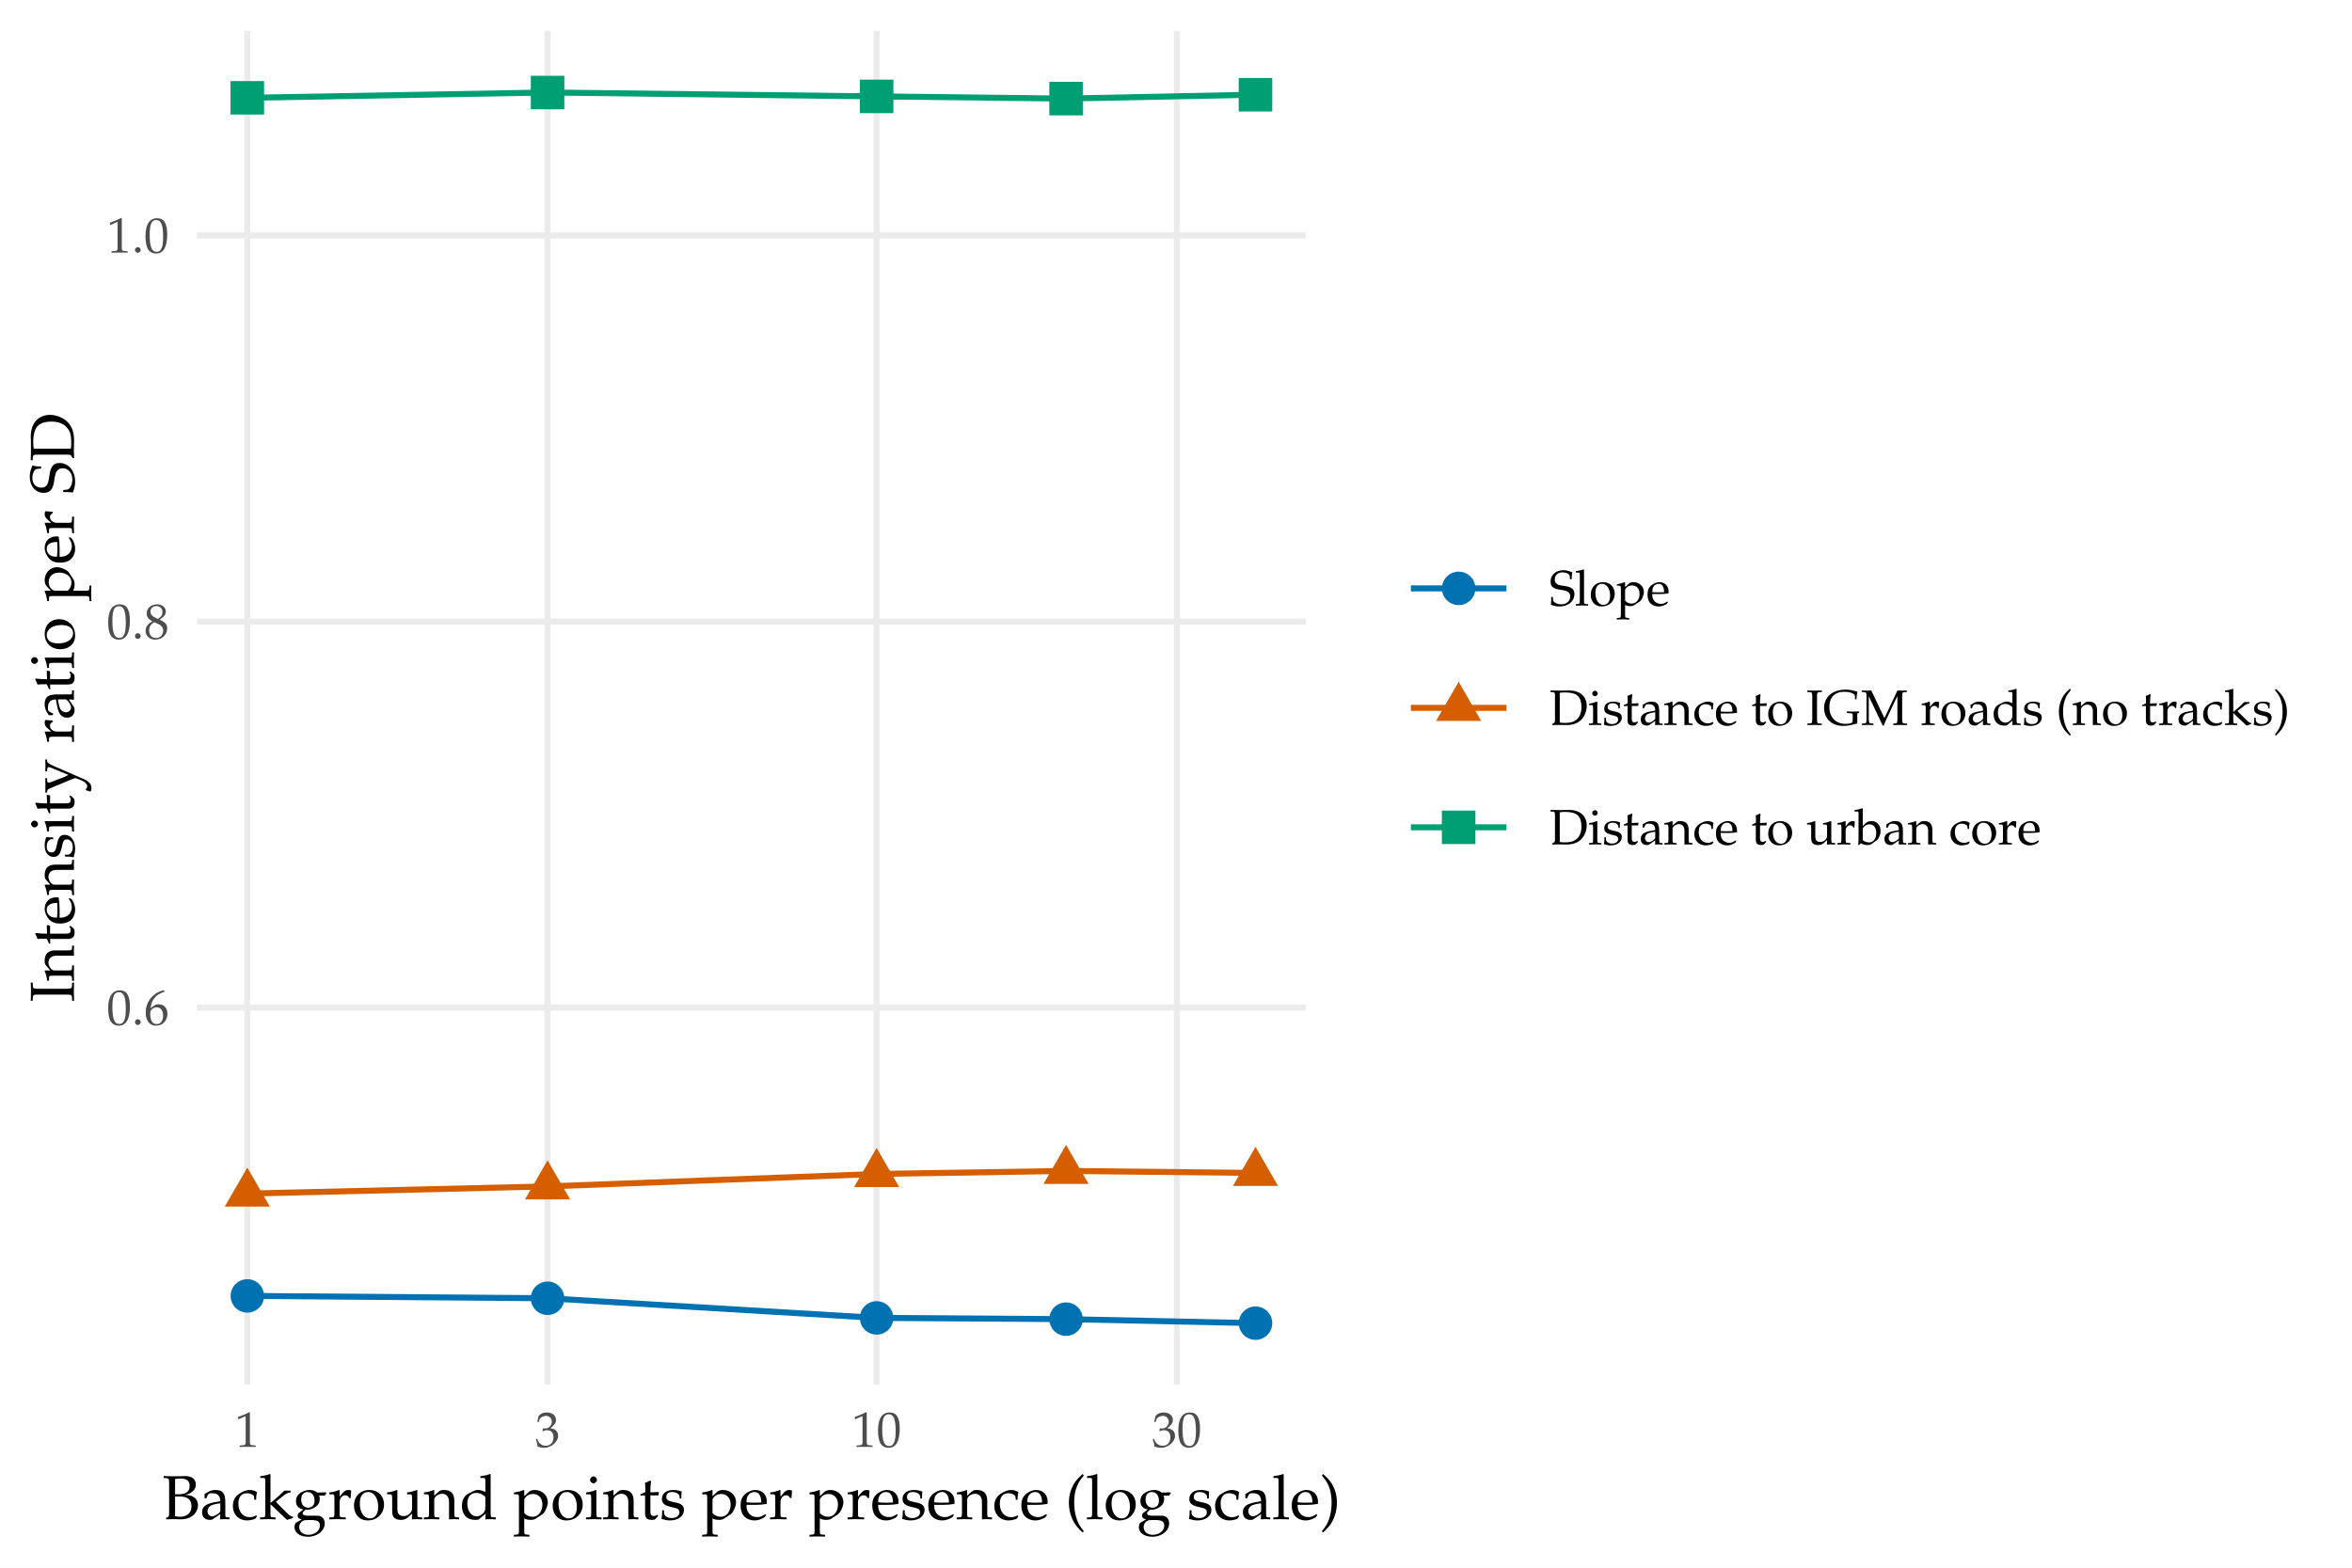
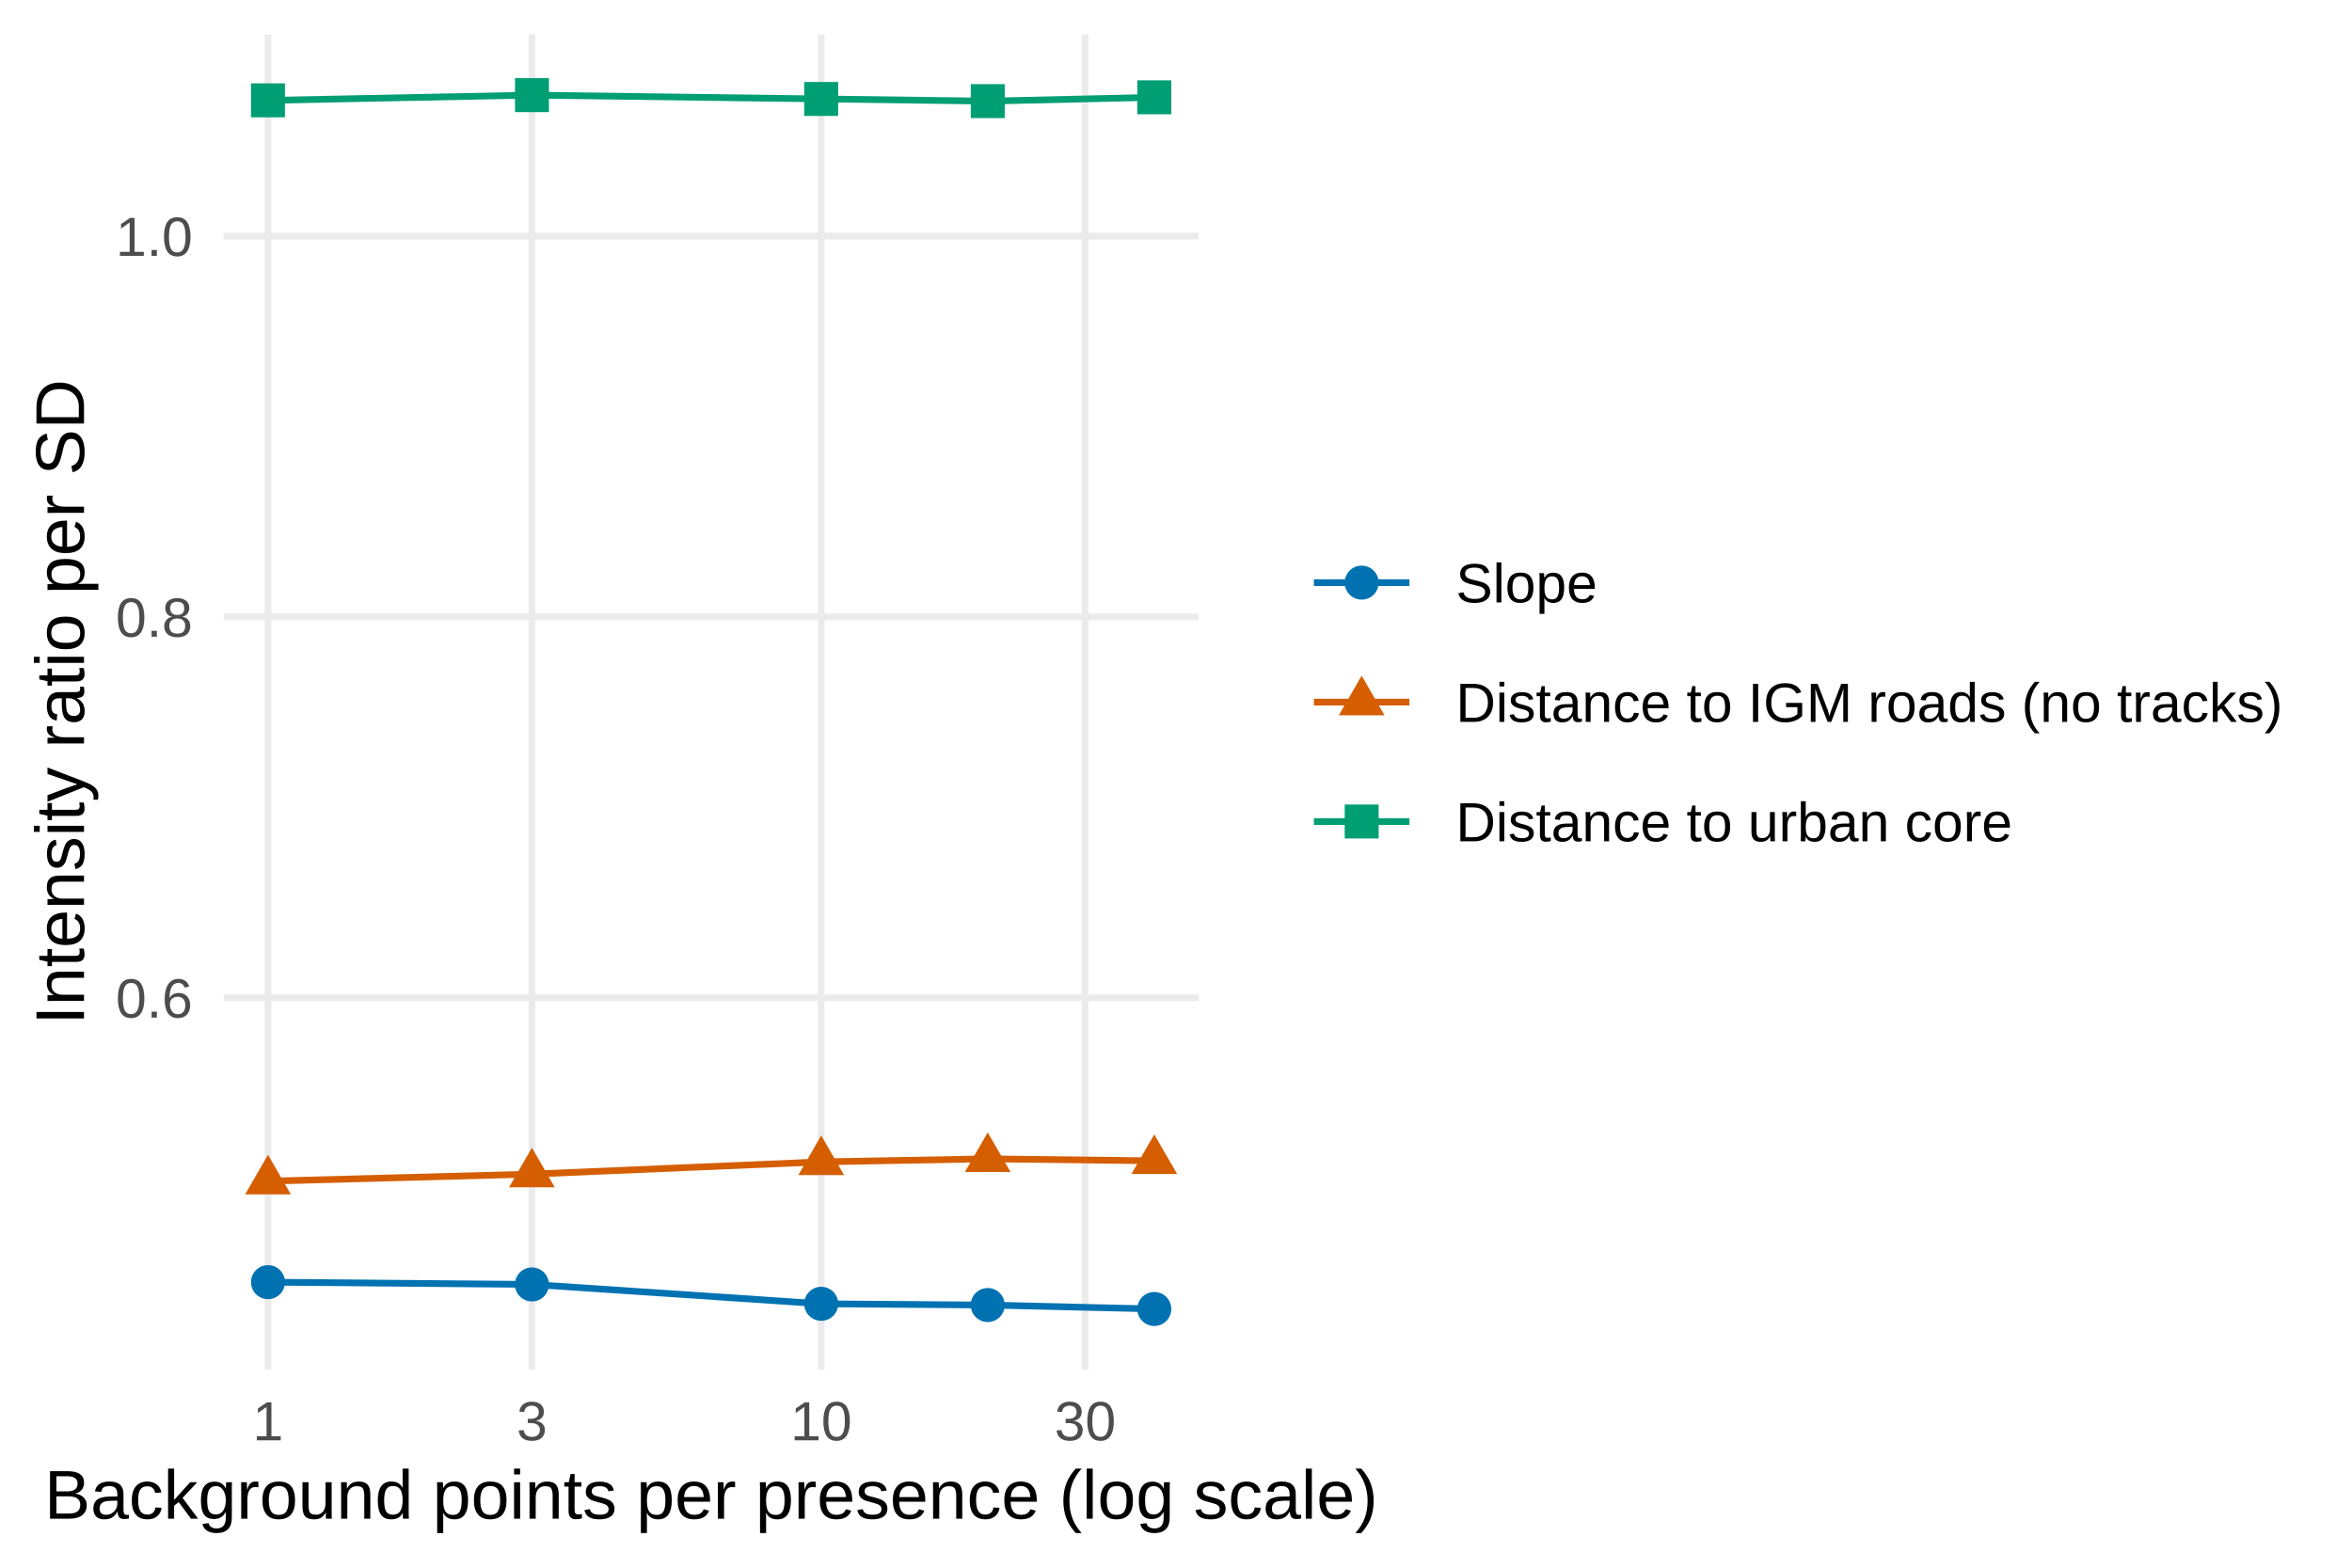
<svg xmlns="http://www.w3.org/2000/svg" width="340.16pt" height="226.77pt" viewBox="0 0 340.16 226.77">
  <g class="svglite">
    <defs>
      <style type="text/css">
    .svglite line, .svglite polyline, .svglite polygon, .svglite path, .svglite rect, .svglite circle {
      fill: none;
      stroke: #000000;
      stroke-linecap: round;
      stroke-linejoin: round;
      stroke-miterlimit: 10.00;
    }
    .svglite text {
      white-space: pre;
    }
    .svglite g.glyphgroup path {
      fill: inherit;
      stroke: none;
    }
  </style>
    </defs>
    <rect width="100%" height="100%" style="stroke: none; fill: #FFFFFF;" />
    <defs>
      <clipPath id="cpMC4wMHwzNDAuMTZ8MC4wMHwyMjYuNzc=">
        <rect x="0.00" y="0.00" width="340.16" height="226.77" />
      </clipPath>
    </defs>
    <g clip-path="url(#cpMC4wMHwzNDAuMTZ8MC4wMHwyMjYuNzc=)">
-       <rect x="0.00" y="0.00" width="340.16" height="226.77" style="stroke-width: 0.87; stroke: none; fill: #FFFFFF;" />
+       <rect x="-0" y="0.00" width="340.16" height="226.77" style="stroke-width: 0.97; stroke: none; fill: #FFFFFF;" />
    </g>
    <defs>
-       <clipPath id="cpMjguNDh8MTg4Ljg3fDQuNDh8MjAwLjMw">
-         <rect x="28.48" y="4.48" width="160.39" height="195.82" />
+       <clipPath id="cpMzIuMzV8MTczLjM1fDQuOTh8MTk4LjEz">
+         <rect x="32.35" y="4.98" width="141.00" height="193.15" />
      </clipPath>
    </defs>
-     <g clip-path="url(#cpMjguNDh8MTg4Ljg3fDQuNDh8MjAwLjMw)">
-       <polyline points="28.48,145.76 188.87,145.76 " style="stroke-width: 0.87; stroke: #EBEBEB; stroke-linecap: butt;" />
-       <polyline points="28.48,89.91 188.87,89.91 " style="stroke-width: 0.87; stroke: #EBEBEB; stroke-linecap: butt;" />
-       <polyline points="28.48,34.06 188.87,34.06 " style="stroke-width: 0.87; stroke: #EBEBEB; stroke-linecap: butt;" />
-       <polyline points="35.77,200.30 35.77,4.48 " style="stroke-width: 0.87; stroke: #EBEBEB; stroke-linecap: butt;" />
-       <polyline points="79.19,200.30 79.19,4.48 " style="stroke-width: 0.87; stroke: #EBEBEB; stroke-linecap: butt;" />
-       <polyline points="126.78,200.30 126.78,4.48 " style="stroke-width: 0.87; stroke: #EBEBEB; stroke-linecap: butt;" />
-       <polyline points="170.21,200.30 170.21,4.48 " style="stroke-width: 0.87; stroke: #EBEBEB; stroke-linecap: butt;" />
-       <polyline points="35.77,187.46 79.19,187.80 126.78,190.64 154.18,190.82 181.58,191.40 " style="stroke-width: 0.87; stroke: #0072B2; stroke-linecap: butt;" />
-       <polyline points="35.77,172.66 79.19,171.62 126.78,169.82 154.18,169.38 181.58,169.67 " style="stroke-width: 0.87; stroke: #D55E00; stroke-linecap: butt;" />
-       <polyline points="35.77,14.15 79.19,13.38 126.78,13.94 154.18,14.26 181.58,13.70 " style="stroke-width: 0.87; stroke: #009E73; stroke-linecap: butt;" />
-       <circle cx="35.77" cy="187.46" r="2.42" style="stroke-width: 0.58; stroke: none; fill: #0072B2;" />
-       <polygon points="35.77,168.89 39.03,174.54 32.50,174.54 " style="stroke-width: 0.58; stroke: none; fill: #D55E00;" />
-       <polygon points="33.34,16.57 38.19,16.57 38.19,11.73 33.34,11.73 " style="stroke-width: 0.58; stroke: none; fill: #009E73;" />
-       <circle cx="79.19" cy="187.80" r="2.42" style="stroke-width: 0.58; stroke: none; fill: #0072B2;" />
-       <polygon points="79.19,167.85 82.46,173.50 75.93,173.50 " style="stroke-width: 0.58; stroke: none; fill: #D55E00;" />
-       <polygon points="76.77,15.81 81.62,15.81 81.62,10.96 76.77,10.96 " style="stroke-width: 0.58; stroke: none; fill: #009E73;" />
-       <circle cx="126.78" cy="190.64" r="2.42" style="stroke-width: 0.58; stroke: none; fill: #0072B2;" />
-       <polygon points="126.78,166.05 130.05,171.71 123.52,171.71 " style="stroke-width: 0.58; stroke: none; fill: #D55E00;" />
-       <polygon points="124.36,16.37 129.21,16.37 129.21,11.52 124.36,11.52 " style="stroke-width: 0.58; stroke: none; fill: #009E73;" />
-       <circle cx="154.18" cy="190.82" r="2.42" style="stroke-width: 0.58; stroke: none; fill: #0072B2;" />
-       <polygon points="154.18,165.61 157.44,171.26 150.92,171.26 " style="stroke-width: 0.58; stroke: none; fill: #D55E00;" />
-       <polygon points="151.76,16.69 156.60,16.69 156.60,11.84 151.76,11.84 " style="stroke-width: 0.58; stroke: none; fill: #009E73;" />
-       <circle cx="181.58" cy="191.40" r="2.42" style="stroke-width: 0.58; stroke: none; fill: #0072B2;" />
-       <polygon points="181.58,165.90 184.84,171.55 178.31,171.55 " style="stroke-width: 0.58; stroke: none; fill: #D55E00;" />
-       <polygon points="179.15,16.13 184.00,16.13 184.00,11.28 179.15,11.28 " style="stroke-width: 0.58; stroke: none; fill: #009E73;" />
+     <g clip-path="url(#cpMzIuMzV8MTczLjM1fDQuOTh8MTk4LjEz)">
+       <polyline points="32.35,144.33 173.35,144.33 " style="stroke-width: 0.97; stroke: #EBEBEB; stroke-linecap: butt;" />
+       <polyline points="32.35,89.24 173.35,89.24 " style="stroke-width: 0.97; stroke: #EBEBEB; stroke-linecap: butt;" />
+       <polyline points="32.35,34.16 173.35,34.16 " style="stroke-width: 0.97; stroke: #EBEBEB; stroke-linecap: butt;" />
+       <polyline points="38.76,198.13 38.76,4.98 " style="stroke-width: 0.97; stroke: #EBEBEB; stroke-linecap: butt;" />
+       <polyline points="76.93,198.13 76.93,4.98 " style="stroke-width: 0.97; stroke: #EBEBEB; stroke-linecap: butt;" />
+       <polyline points="118.77,198.13 118.77,4.98 " style="stroke-width: 0.97; stroke: #EBEBEB; stroke-linecap: butt;" />
+       <polyline points="156.94,198.13 156.94,4.98 " style="stroke-width: 0.97; stroke: #EBEBEB; stroke-linecap: butt;" />
+       <polyline points="38.76,185.47 76.93,185.80 118.77,188.60 142.85,188.78 166.94,189.35 " style="stroke-width: 0.97; stroke: #0072B2; stroke-linecap: butt;" />
+       <polyline points="38.76,170.86 76.93,169.84 118.77,168.07 142.85,167.63 166.94,167.92 " style="stroke-width: 0.97; stroke: #D55E00; stroke-linecap: butt;" />
+       <polyline points="38.76,14.52 76.93,13.76 118.77,14.31 142.85,14.63 166.94,14.08 " style="stroke-width: 0.97; stroke: #009E73; stroke-linecap: butt;" />
+       <circle cx="38.76" cy="185.47" r="2.46" style="stroke-width: 0.64; stroke: none; fill: #0072B2;" />
+       <polygon points="38.76,167.04 42.06,172.77 35.45,172.77 " style="stroke-width: 0.64; stroke: none; fill: #D55E00;" />
+       <polygon points="36.30,16.97 41.21,16.97 41.21,12.06 36.30,12.06 " style="stroke-width: 0.64; stroke: none; fill: #009E73;" />
+       <circle cx="76.93" cy="185.80" r="2.46" style="stroke-width: 0.64; stroke: none; fill: #0072B2;" />
+       <polygon points="76.93,166.02 80.24,171.75 73.62,171.75 " style="stroke-width: 0.64; stroke: none; fill: #D55E00;" />
+       <polygon points="74.48,16.22 79.39,16.22 79.39,11.30 74.48,11.30 " style="stroke-width: 0.64; stroke: none; fill: #009E73;" />
+       <circle cx="118.77" cy="188.60" r="2.46" style="stroke-width: 0.64; stroke: none; fill: #0072B2;" />
+       <polygon points="118.77,164.25 122.08,169.98 115.46,169.98 " style="stroke-width: 0.64; stroke: none; fill: #D55E00;" />
+       <polygon points="116.31,16.77 121.22,16.77 121.22,11.86 116.31,11.86 " style="stroke-width: 0.64; stroke: none; fill: #009E73;" />
+       <circle cx="142.85" cy="188.78" r="2.46" style="stroke-width: 0.64; stroke: none; fill: #0072B2;" />
+       <polygon points="142.85,163.81 146.16,169.54 139.55,169.54 " style="stroke-width: 0.64; stroke: none; fill: #D55E00;" />
+       <polygon points="140.40,17.08 145.31,17.08 145.31,12.17 140.40,12.17 " style="stroke-width: 0.64; stroke: none; fill: #009E73;" />
+       <circle cx="166.94" cy="189.35" r="2.46" style="stroke-width: 0.64; stroke: none; fill: #0072B2;" />
+       <polygon points="166.94,164.10 170.25,169.83 163.63,169.83 " style="stroke-width: 0.64; stroke: none; fill: #D55E00;" />
+       <polygon points="164.48,16.53 169.40,16.53 169.40,11.62 164.48,11.62 " style="stroke-width: 0.64; stroke: none; fill: #009E73;" />
    </g>
    <g clip-path="url(#cpMC4wMHwzNDAuMTZ8MC4wMHwyMjYuNzc=)">
-       <text x="24.44" y="148.23" text-anchor="end" style="font-size: 7.20px;fill: #4D4D4D; font-family: &quot;Palatino Linotype&quot;;" textLength="8.98px" lengthAdjust="spacingAndGlyphs">0.6</text>
-       <text x="24.44" y="92.39" text-anchor="end" style="font-size: 7.20px;fill: #4D4D4D; font-family: &quot;Palatino Linotype&quot;;" textLength="8.98px" lengthAdjust="spacingAndGlyphs">0.8</text>
-       <text x="24.44" y="36.54" text-anchor="end" style="font-size: 7.20px;fill: #4D4D4D; font-family: &quot;Palatino Linotype&quot;;" textLength="8.98px" lengthAdjust="spacingAndGlyphs">1.0</text>
-       <text x="35.77" y="209.29" text-anchor="middle" style="font-size: 7.20px;fill: #4D4D4D; font-family: &quot;Palatino Linotype&quot;;" textLength="3.59px" lengthAdjust="spacingAndGlyphs">1</text>
-       <text x="79.19" y="209.29" text-anchor="middle" style="font-size: 7.20px;fill: #4D4D4D; font-family: &quot;Palatino Linotype&quot;;" textLength="3.59px" lengthAdjust="spacingAndGlyphs">3</text>
-       <text x="126.78" y="209.29" text-anchor="middle" style="font-size: 7.20px;fill: #4D4D4D; font-family: &quot;Palatino Linotype&quot;;" textLength="7.19px" lengthAdjust="spacingAndGlyphs">10</text>
-       <text x="170.21" y="209.29" text-anchor="middle" style="font-size: 7.20px;fill: #4D4D4D; font-family: &quot;Palatino Linotype&quot;;" textLength="7.19px" lengthAdjust="spacingAndGlyphs">30</text>
-       <text x="108.67" y="219.75" text-anchor="middle" style="font-size: 9.00px; font-family: &quot;Palatino Linotype&quot;;" textLength="170.81px" lengthAdjust="spacingAndGlyphs">Background points per presence (log scale)</text>
-       <text transform="translate(10.68,102.39) rotate(-90)" text-anchor="middle" style="font-size: 9.00px; font-family: &quot;Palatino Linotype&quot;;" textLength="85.38px" lengthAdjust="spacingAndGlyphs">Intensity ratio per SD</text>
-       <line x1="204.05" y1="85.11" x2="217.87" y2="85.11" style="stroke-width: 0.87; stroke: #0072B2; stroke-linecap: butt;" />
-       <circle cx="210.96" cy="85.11" r="2.42" style="stroke-width: 0.58; stroke: none; fill: #0072B2;" />
-       <line x1="204.05" y1="102.39" x2="217.87" y2="102.39" style="stroke-width: 0.87; stroke: #D55E00; stroke-linecap: butt;" />
-       <polygon points="210.96,98.62 214.22,104.28 207.69,104.28 " style="stroke-width: 0.58; stroke: none; fill: #D55E00;" />
-       <line x1="204.05" y1="119.67" x2="217.87" y2="119.67" style="stroke-width: 0.87; stroke: #009E73; stroke-linecap: butt;" />
-       <polygon points="208.53,122.10 213.38,122.10 213.38,117.25 208.53,117.25 " style="stroke-width: 0.58; stroke: none; fill: #009E73;" />
-       <text x="224.08" y="87.59" style="font-size: 7.20px; font-family: &quot;Palatino Linotype&quot;;" textLength="17.53px" lengthAdjust="spacingAndGlyphs">Slope</text>
-       <text x="224.08" y="104.87" style="font-size: 7.20px; font-family: &quot;Palatino Linotype&quot;;" textLength="107.11px" lengthAdjust="spacingAndGlyphs">Distance to IGM roads (no tracks)</text>
-       <text x="224.08" y="122.15" style="font-size: 7.20px; font-family: &quot;Palatino Linotype&quot;;" textLength="71.42px" lengthAdjust="spacingAndGlyphs">Distance to urban core</text>
+       <text x="27.86" y="147.20" text-anchor="end" style="font-size: 8.00px;fill: #4D4D4D; font-family: &quot;Arial&quot;;" textLength="11.12px" lengthAdjust="spacingAndGlyphs">0.6</text>
+       <text x="27.86" y="92.11" text-anchor="end" style="font-size: 8.00px;fill: #4D4D4D; font-family: &quot;Arial&quot;;" textLength="11.12px" lengthAdjust="spacingAndGlyphs">0.8</text>
+       <text x="27.86" y="37.02" text-anchor="end" style="font-size: 8.00px;fill: #4D4D4D; font-family: &quot;Arial&quot;;" textLength="11.12px" lengthAdjust="spacingAndGlyphs">1.0</text>
+       <text x="38.76" y="208.35" text-anchor="middle" style="font-size: 8.00px;fill: #4D4D4D; font-family: &quot;Arial&quot;;" textLength="4.45px" lengthAdjust="spacingAndGlyphs">1</text>
+       <text x="76.93" y="208.35" text-anchor="middle" style="font-size: 8.00px;fill: #4D4D4D; font-family: &quot;Arial&quot;;" textLength="4.45px" lengthAdjust="spacingAndGlyphs">3</text>
+       <text x="118.77" y="208.35" text-anchor="middle" style="font-size: 8.00px;fill: #4D4D4D; font-family: &quot;Arial&quot;;" textLength="8.91px" lengthAdjust="spacingAndGlyphs">10</text>
+       <text x="156.94" y="208.35" text-anchor="middle" style="font-size: 8.00px;fill: #4D4D4D; font-family: &quot;Arial&quot;;" textLength="8.91px" lengthAdjust="spacingAndGlyphs">30</text>
+       <text x="102.85" y="219.69" text-anchor="middle" style="font-size: 10.00px; font-family: &quot;Arial&quot;;" textLength="192.91px" lengthAdjust="spacingAndGlyphs">Background points per presence (log scale)</text>
+       <text transform="translate(12.15,101.56) rotate(-90)" text-anchor="middle" style="font-size: 10.00px; font-family: &quot;Arial&quot;;" textLength="93.39px" lengthAdjust="spacingAndGlyphs">Intensity ratio per SD</text>
+       <line x1="190.02" y1="84.28" x2="203.84" y2="84.28" style="stroke-width: 0.97; stroke: #0072B2; stroke-linecap: butt;" />
+       <circle cx="196.93" cy="84.28" r="2.46" style="stroke-width: 0.64; stroke: none; fill: #0072B2;" />
+       <line x1="190.02" y1="101.56" x2="203.84" y2="101.56" style="stroke-width: 0.97; stroke: #D55E00; stroke-linecap: butt;" />
+       <polygon points="196.93,97.74 200.24,103.47 193.63,103.47 " style="stroke-width: 0.64; stroke: none; fill: #D55E00;" />
+       <line x1="190.02" y1="118.84" x2="203.84" y2="118.84" style="stroke-width: 0.97; stroke: #009E73; stroke-linecap: butt;" />
+       <polygon points="194.48,121.29 199.39,121.29 199.39,116.38 194.48,116.38 " style="stroke-width: 0.64; stroke: none; fill: #009E73;" />
+       <text x="210.55" y="87.14" style="font-size: 8.00px; font-family: &quot;Arial&quot;;" textLength="20.48px" lengthAdjust="spacingAndGlyphs">Slope</text>
+       <text x="210.55" y="104.42" style="font-size: 8.00px; font-family: &quot;Arial&quot;;" textLength="119.64px" lengthAdjust="spacingAndGlyphs">Distance to IGM roads (no tracks)</text>
+       <text x="210.55" y="121.70" style="font-size: 8.00px; font-family: &quot;Arial&quot;;" textLength="80.53px" lengthAdjust="spacingAndGlyphs">Distance to urban core</text>
    </g>
  </g>
</svg>
